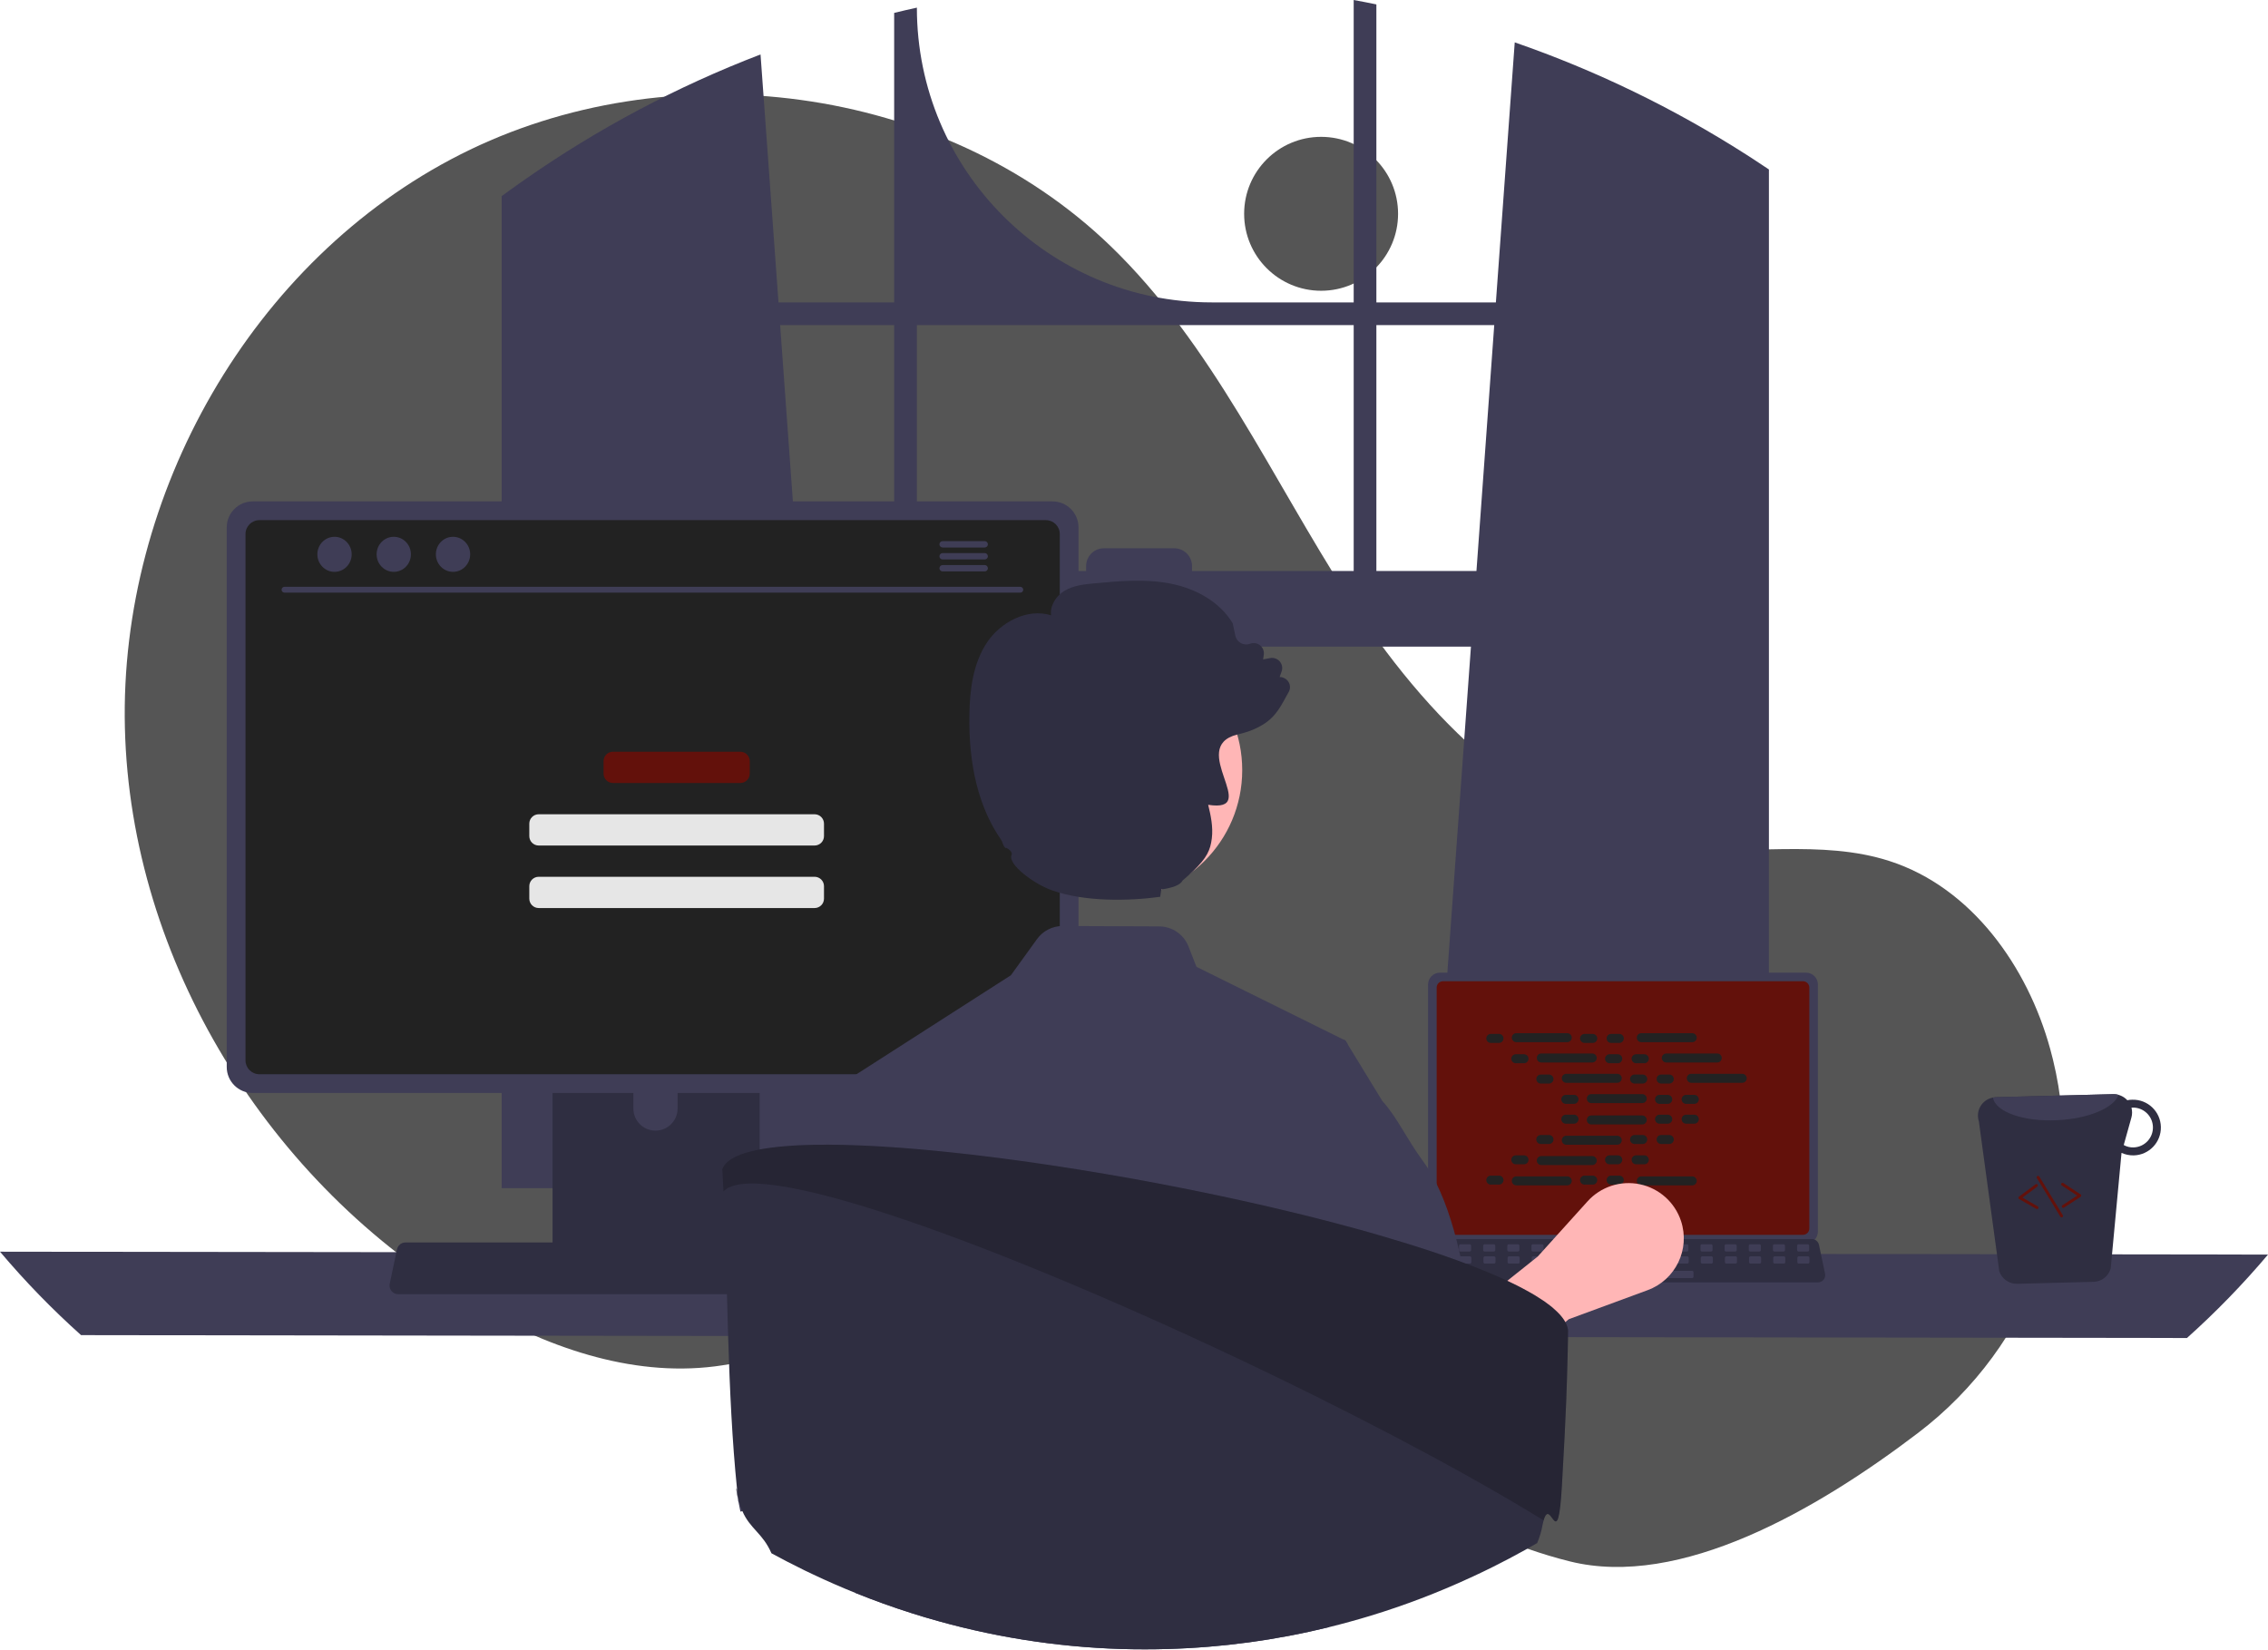
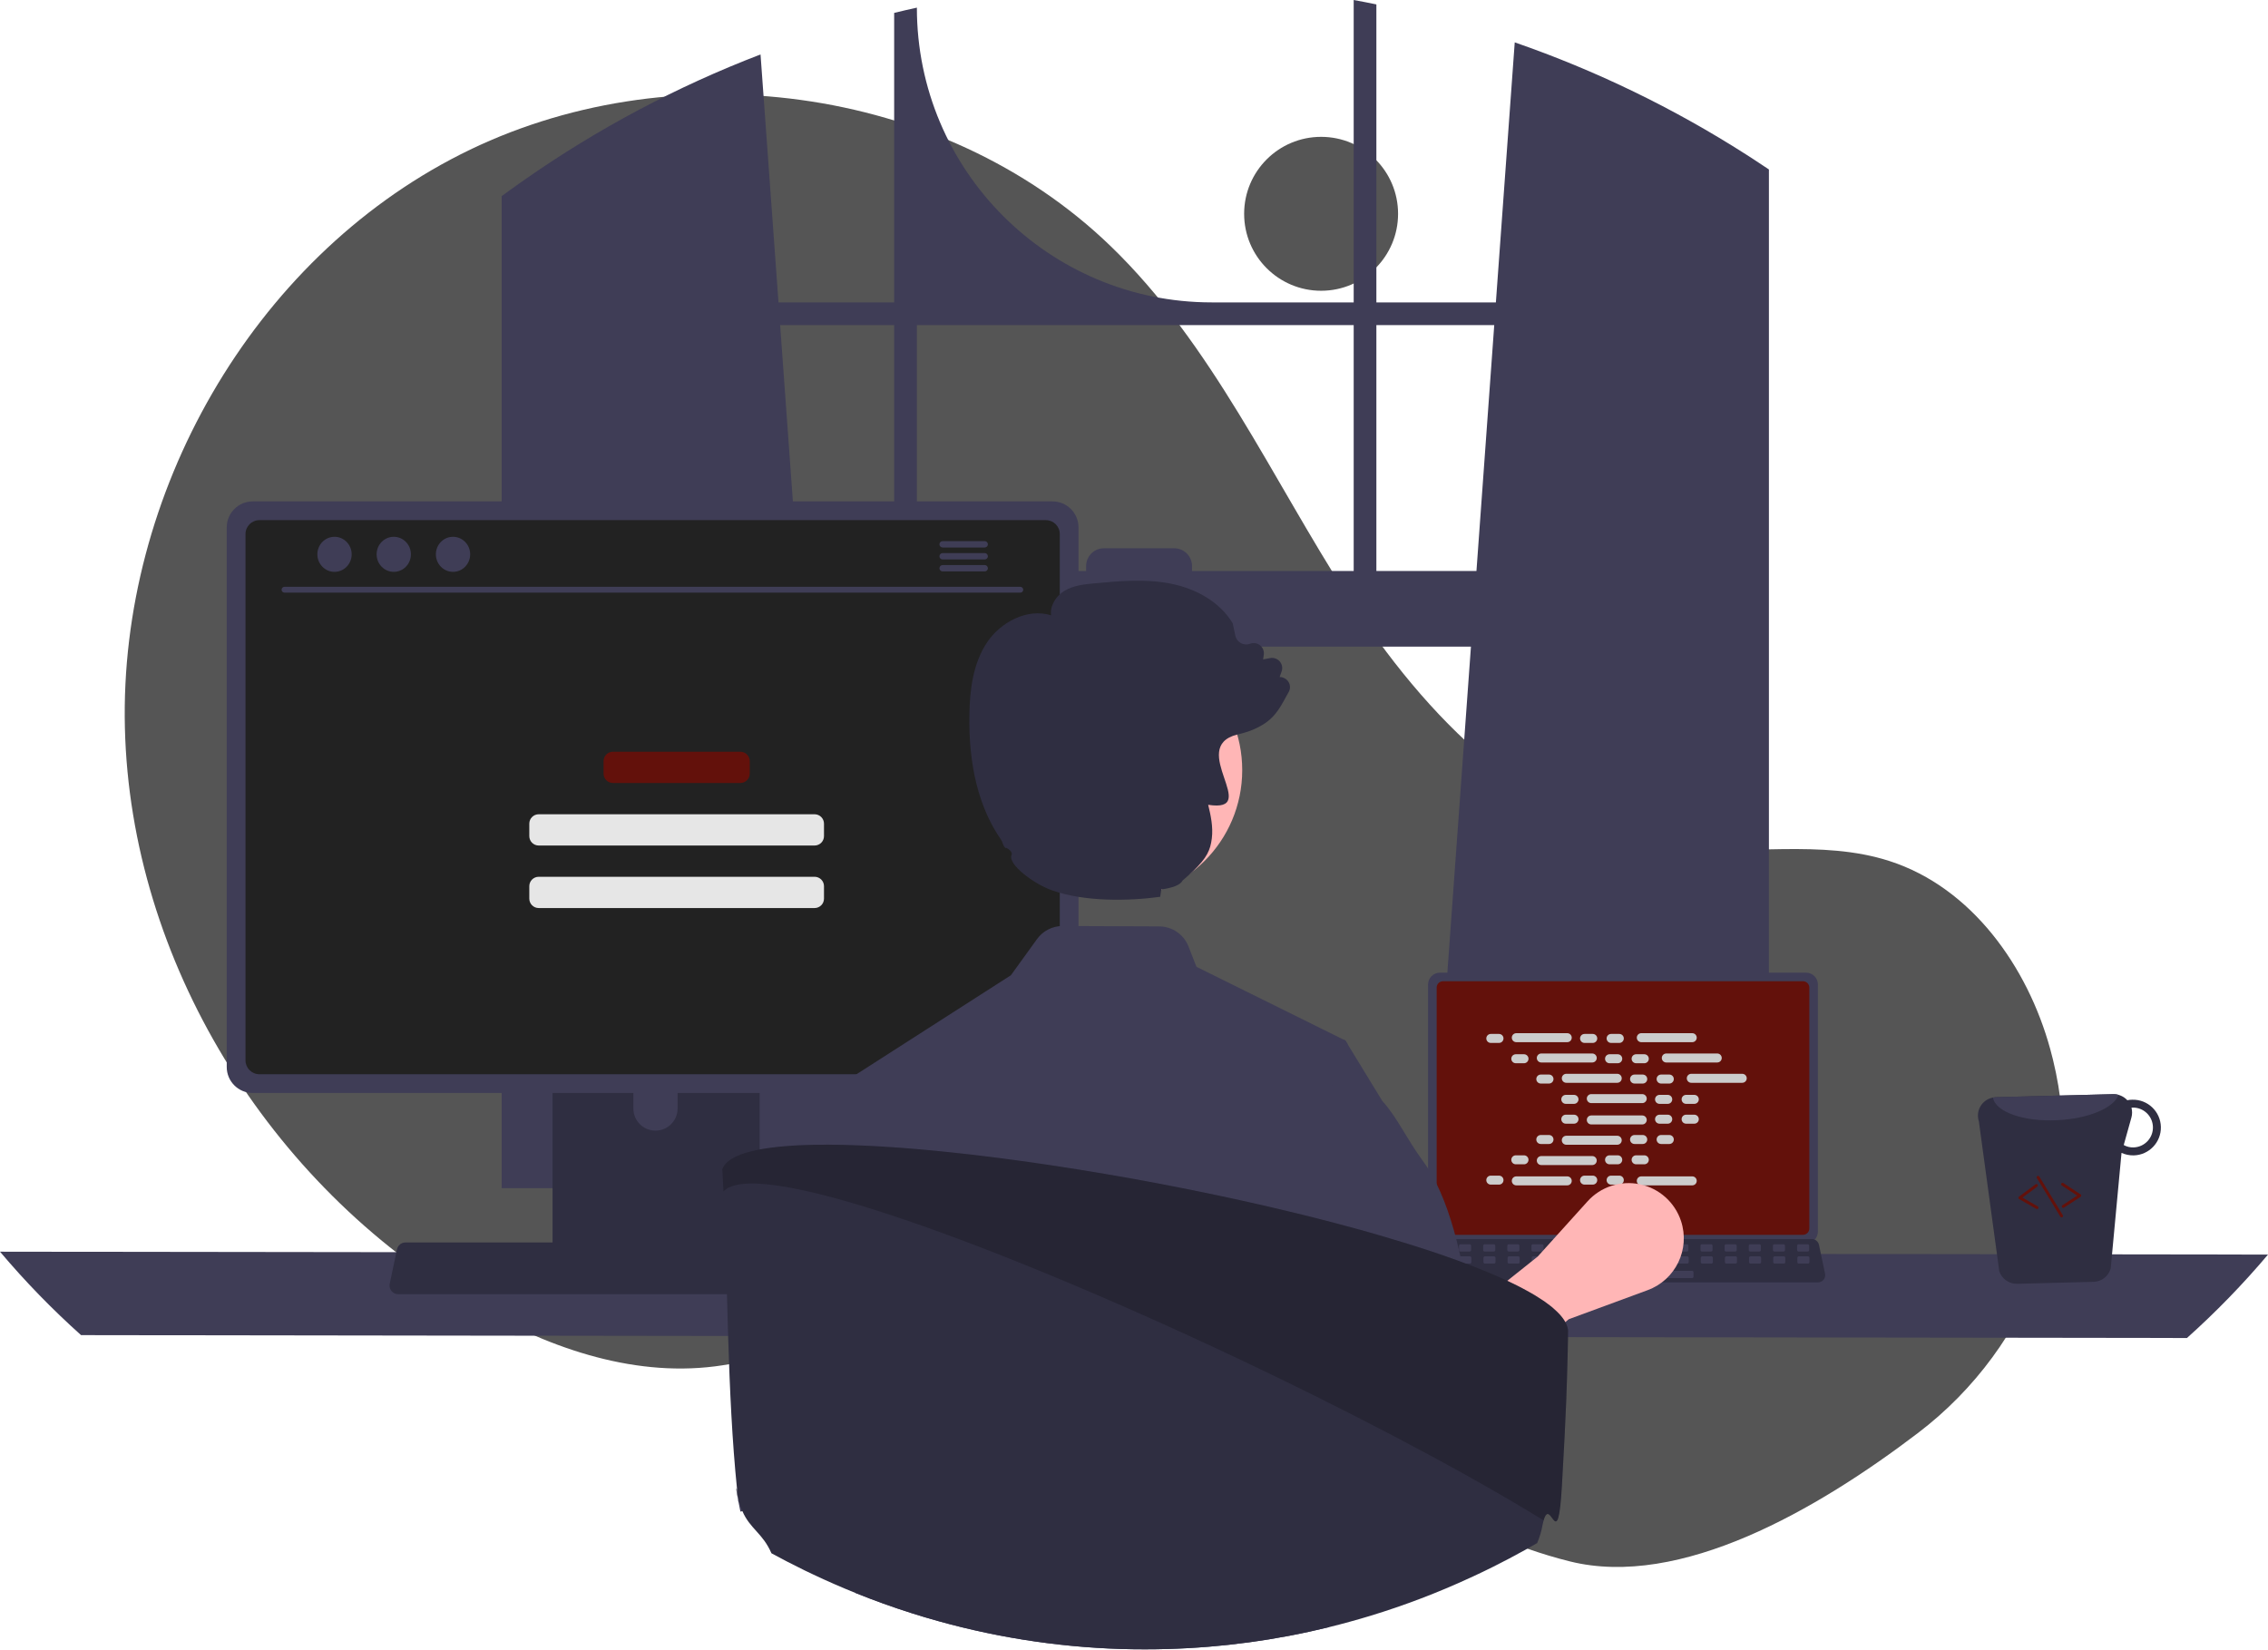
<svg xmlns="http://www.w3.org/2000/svg" data-name="Layer 1" width="786.82" height="572.258" viewBox="0 0 786.82 572.258">
  <circle cx="458.321" cy="74.182" r="26.701" fill="#555555" />
  <path d="M872.038,661.023c39.688-30.229,58.644-81.025,46.776-129.482q-.442-1.806-.934-3.604c-7.867-28.763-27.332-56.101-55.7-65.291-23.82-7.717-49.82-1.783-74.669-4.851-48.781-6.024-86.601-45.494-113.211-86.819-26.611-41.325-47.062-87.583-82.422-121.724-58.285-56.275-153.362-68.391-225.627-31.76C293.987,254.121,247.955,335.391,249.918,416.386c1.963,80.995,50.046,158.432,119.875,199.517,25.652,15.093,55.321,25.785,84.848,22.044,25.62-3.246,48.899-17.013,74.399-21.1,40.091-6.426,79.927,11.701,114.603,32.824,34.676,21.123,68.17,46.16,107.574,55.952C789.478,715.131,836.881,687.801,872.038,661.023Z" transform="translate(-206.59 -163.8711)" fill="#555555" />
  <path d="M815.016,219.191c-.87-.58-1.75-1.13-2.62-1.69a380.24,380.24,0,0,0-80.31-38.93l-6.54,90.22h-41.46v-103.39c-2.61-.54-5.24-1.05-7.87-1.53v104.92H626.946A102.27,102.27,0,0,1,524.676,166.521v-0c-2.64.57-5.26,1.18-7.88,1.83v100.44h-40.13l-6.23-86.03a380.858,380.858,0,0,0-81.94,43.53c-.44.3-.88.61-1.31.91-2.21,1.55-4.39,3.13-6.56,4.73v344.19h118.27l-2.09-28.95-11.5-158.95h231.59l-11.5,158.95-2.09,28.95h116.96v-353.45Q817.656,220.901,815.016,219.191Zm-298.22,142.78h-33.39l-6.17-85.3h39.56Zm159.42,0h-56.08v-1.69a6.18,6.18,0,0,0-6.19-6.18h-24.38a6.178,6.178,0,0,0-6.18,6.18v1.69h-58.71v-85.3h151.54Zm7.87,0v-85.3h40.89l-6.17,85.3Z" transform="translate(-206.59 -163.8711)" fill="#3f3d56" />
  <path d="M206.59,598.162a289.003,289.003,0,0,0,28.12,28.95l730.58,1a289.003,289.003,0,0,0,28.12-28.95Z" transform="translate(-206.59 -163.8711)" fill="#3f3d56" />
  <path d="M702.02,505.462v85.704a4.122,4.122,0,0,0,4.119,4.119H833.143a4.122,4.122,0,0,0,4.119-4.119v-85.704a4.124,4.124,0,0,0-4.119-4.115H706.139A4.124,4.124,0,0,0,702.02,505.462Z" transform="translate(-206.59 -163.8711)" fill="#3f3d56" />
  <path d="M704.999,506.529V590.109a2.205,2.205,0,0,0,2.201,2.201H832.086a2.205,2.205,0,0,0,2.201-2.201V506.529a2.206,2.206,0,0,0-2.201-2.206H707.201A2.206,2.206,0,0,0,704.999,506.529Z" transform="translate(-206.59 -163.8711)" fill="#63110b" />
  <path d="M699.364,607.881a2.47,2.47,0,0,0,1.943.93H837.299a2.502,2.502,0,0,0,2.446-3.016l-2.111-10.027a2.507,2.507,0,0,0-1.558-1.818,2.425,2.425,0,0,0-.888-.168H703.41a2.424,2.424,0,0,0-.888.168,2.507,2.507,0,0,0-1.558,1.818l-2.111,10.027A2.501,2.501,0,0,0,699.364,607.881Z" transform="translate(-206.59 -163.8711)" fill="#2f2e41" />
  <rect x="830.034" y="595.588" width="4.188" height="2.513" rx="0.488" transform="translate(1457.666 1029.819) rotate(-180)" fill="#3f3d56" />
  <rect x="821.657" y="595.588" width="4.188" height="2.513" rx="0.488" transform="translate(1440.912 1029.819) rotate(-180)" fill="#3f3d56" />
  <rect x="813.28" y="595.588" width="4.188" height="2.513" rx="0.488" transform="translate(1424.158 1029.819) rotate(-180)" fill="#3f3d56" />
  <rect x="804.903" y="595.588" width="4.188" height="2.513" rx="0.488" transform="translate(1407.404 1029.819) rotate(-180)" fill="#3f3d56" />
  <rect x="796.526" y="595.588" width="4.188" height="2.513" rx="0.488" transform="translate(1390.65 1029.819) rotate(-180)" fill="#3f3d56" />
  <rect x="788.149" y="595.588" width="4.188" height="2.513" rx="0.488" transform="translate(1373.896 1029.819) rotate(-180)" fill="#3f3d56" />
  <rect x="779.772" y="595.588" width="4.188" height="2.513" rx="0.488" transform="translate(1357.142 1029.819) rotate(-180)" fill="#3f3d56" />
  <rect x="771.395" y="595.588" width="4.188" height="2.513" rx="0.488" transform="translate(1340.388 1029.819) rotate(-180)" fill="#3f3d56" />
  <rect x="763.018" y="595.588" width="4.188" height="2.513" rx="0.488" transform="translate(1323.634 1029.819) rotate(-180)" fill="#3f3d56" />
  <rect x="754.641" y="595.588" width="4.188" height="2.513" rx="0.488" transform="translate(1306.88 1029.819) rotate(-180)" fill="#3f3d56" />
  <rect x="746.264" y="595.588" width="4.188" height="2.513" rx="0.488" transform="translate(1290.126 1029.819) rotate(-180)" fill="#3f3d56" />
  <rect x="737.887" y="595.588" width="4.188" height="2.513" rx="0.488" transform="translate(1273.372 1029.819) rotate(-180)" fill="#3f3d56" />
  <rect x="729.51" y="595.588" width="4.188" height="2.513" rx="0.488" transform="translate(1256.618 1029.819) rotate(-180)" fill="#3f3d56" />
  <rect x="721.133" y="595.588" width="4.188" height="2.513" rx="0.488" transform="translate(1239.865 1029.819) rotate(-180)" fill="#3f3d56" />
  <rect x="712.756" y="595.588" width="4.188" height="2.513" rx="0.488" transform="translate(1223.111 1029.819) rotate(-180)" fill="#3f3d56" />
  <rect x="704.379" y="595.588" width="4.188" height="2.513" rx="0.488" transform="translate(1206.357 1029.819) rotate(-180)" fill="#3f3d56" />
  <rect x="830.133" y="599.777" width="4.188" height="2.513" rx="0.488" transform="translate(1457.864 1038.196) rotate(-180)" fill="#3f3d56" />
  <rect x="821.756" y="599.777" width="4.188" height="2.513" rx="0.488" transform="translate(1441.11 1038.196) rotate(-180)" fill="#3f3d56" />
  <rect x="813.379" y="599.777" width="4.188" height="2.513" rx="0.488" transform="translate(1424.356 1038.196) rotate(-180)" fill="#3f3d56" />
  <rect x="805.002" y="599.777" width="4.188" height="2.513" rx="0.488" transform="translate(1407.602 1038.196) rotate(-180)" fill="#3f3d56" />
  <rect x="796.625" y="599.777" width="4.188" height="2.513" rx="0.488" transform="translate(1390.848 1038.196) rotate(-180)" fill="#3f3d56" />
  <rect x="788.248" y="599.777" width="4.188" height="2.513" rx="0.488" transform="translate(1374.094 1038.196) rotate(-180)" fill="#3f3d56" />
  <rect x="779.871" y="599.777" width="4.188" height="2.513" rx="0.488" transform="translate(1357.34 1038.196) rotate(-180)" fill="#3f3d56" />
  <rect x="771.494" y="599.777" width="4.188" height="2.513" rx="0.488" transform="translate(1340.586 1038.196) rotate(-180)" fill="#3f3d56" />
  <rect x="763.117" y="599.777" width="4.188" height="2.513" rx="0.488" transform="translate(1323.832 1038.196) rotate(-180)" fill="#3f3d56" />
  <rect x="754.74" y="599.777" width="4.188" height="2.513" rx="0.488" transform="translate(1307.078 1038.196) rotate(-180)" fill="#3f3d56" />
  <rect x="746.363" y="599.777" width="4.188" height="2.513" rx="0.488" transform="translate(1290.324 1038.196) rotate(-180)" fill="#3f3d56" />
  <rect x="737.986" y="599.777" width="4.188" height="2.513" rx="0.488" transform="translate(1273.57 1038.196) rotate(-180)" fill="#3f3d56" />
  <rect x="729.609" y="599.777" width="4.188" height="2.513" rx="0.488" transform="translate(1256.816 1038.196) rotate(-180)" fill="#3f3d56" />
  <rect x="721.232" y="599.777" width="4.188" height="2.513" rx="0.488" transform="translate(1240.062 1038.196) rotate(-180)" fill="#3f3d56" />
  <rect x="712.855" y="599.777" width="4.188" height="2.513" rx="0.488" transform="translate(1223.309 1038.196) rotate(-180)" fill="#3f3d56" />
  <rect x="704.478" y="599.777" width="4.188" height="2.513" rx="0.488" transform="translate(1206.555 1038.196) rotate(-180)" fill="#3f3d56" />
  <rect x="760.604" y="604.803" width="33.508" height="2.513" rx="0.488" transform="translate(1348.126 1048.248) rotate(-180)" fill="#3f3d56" />
-   <rect x="515.631" y="358.737" width="5.966" height="3.122" rx="1.561" fill="#222222" />
-   <rect x="548.154" y="358.737" width="5.966" height="3.122" rx="1.561" fill="#222222" />
-   <rect x="557.369" y="358.737" width="5.966" height="3.122" rx="1.561" fill="#222222" />
-   <rect x="524.477" y="358.477" width="20.796" height="3.122" rx="1.561" fill="#222222" />
-   <rect x="567.841" y="358.477" width="20.796" height="3.122" rx="1.561" fill="#222222" />
-   <rect x="524.304" y="365.784" width="5.966" height="3.122" rx="1.561" fill="#222222" />
-   <rect x="556.827" y="365.784" width="5.966" height="3.122" rx="1.561" fill="#222222" />
-   <rect x="566.042" y="365.784" width="5.966" height="3.122" rx="1.561" fill="#222222" />
-   <rect x="533.15" y="365.523" width="20.796" height="3.122" rx="1.561" fill="#222222" />
-   <rect x="576.514" y="365.523" width="20.796" height="3.122" rx="1.561" fill="#222222" />
-   <rect x="532.977" y="372.83" width="5.966" height="3.122" rx="1.561" fill="#222222" />
-   <rect x="565.5" y="372.83" width="5.966" height="3.122" rx="1.561" fill="#222222" />
-   <rect x="574.715" y="372.83" width="5.966" height="3.122" rx="1.561" fill="#222222" />
-   <rect x="541.823" y="372.57" width="20.796" height="3.122" rx="1.561" fill="#222222" />
-   <rect x="585.187" y="372.57" width="20.796" height="3.122" rx="1.561" fill="#222222" />
-   <rect x="541.649" y="379.877" width="5.966" height="3.122" rx="1.561" fill="#222222" />
-   <rect x="574.172" y="379.877" width="5.966" height="3.122" rx="1.561" fill="#222222" />
-   <rect x="583.387" y="379.877" width="5.966" height="3.122" rx="1.561" fill="#222222" />
-   <rect x="550.496" y="379.617" width="20.796" height="3.122" rx="1.561" fill="#222222" />
-   <rect x="548.154" y="407.898" width="5.966" height="3.122" rx="1.561" fill="#222222" />
-   <rect x="557.369" y="407.898" width="5.966" height="3.122" rx="1.561" fill="#222222" />
-   <rect x="567.841" y="408.158" width="20.796" height="3.122" rx="1.561" fill="#222222" />
-   <rect x="515.631" y="407.898" width="5.966" height="3.122" rx="1.561" fill="#222222" />
-   <rect x="524.477" y="408.158" width="20.796" height="3.122" rx="1.561" fill="#222222" />
-   <rect x="524.304" y="400.851" width="5.966" height="3.122" rx="1.561" fill="#222222" />
-   <rect x="556.827" y="400.851" width="5.966" height="3.122" rx="1.561" fill="#222222" />
-   <rect x="566.042" y="400.851" width="5.966" height="3.122" rx="1.561" fill="#222222" />
-   <rect x="533.15" y="401.111" width="20.796" height="3.122" rx="1.561" fill="#222222" />
-   <rect x="532.977" y="393.804" width="5.966" height="3.122" rx="1.561" fill="#222222" />
-   <rect x="565.5" y="393.804" width="5.966" height="3.122" rx="1.561" fill="#222222" />
-   <rect x="574.715" y="393.804" width="5.966" height="3.122" rx="1.561" fill="#222222" />
-   <rect x="541.823" y="394.064" width="20.796" height="3.122" rx="1.561" fill="#222222" />
-   <rect x="541.649" y="386.758" width="5.966" height="3.122" rx="1.561" fill="#222222" />
-   <rect x="574.172" y="386.758" width="5.966" height="3.122" rx="1.561" fill="#222222" />
-   <rect x="583.387" y="386.758" width="5.966" height="3.122" rx="1.561" fill="#222222" />
-   <rect x="550.496" y="387.018" width="20.796" height="3.122" rx="1.561" fill="#222222" />
+   <rect x="515.631" y="358.737" width="5.966" height="3.122" rx="1.561" fill="#ccc" />
+   <rect x="548.154" y="358.737" width="5.966" height="3.122" rx="1.561" fill="#ccc" />
+   <rect x="557.369" y="358.737" width="5.966" height="3.122" rx="1.561" fill="#ccc" />
+   <rect x="524.477" y="358.477" width="20.796" height="3.122" rx="1.561" fill="#ccc" />
+   <rect x="567.841" y="358.477" width="20.796" height="3.122" rx="1.561" fill="#ccc" />
+   <rect x="524.304" y="365.784" width="5.966" height="3.122" rx="1.561" fill="#ccc" />
+   <rect x="556.827" y="365.784" width="5.966" height="3.122" rx="1.561" fill="#ccc" />
+   <rect x="566.042" y="365.784" width="5.966" height="3.122" rx="1.561" fill="#ccc" />
+   <rect x="533.15" y="365.523" width="20.796" height="3.122" rx="1.561" fill="#ccc" />
+   <rect x="576.514" y="365.523" width="20.796" height="3.122" rx="1.561" fill="#ccc" />
+   <rect x="532.977" y="372.83" width="5.966" height="3.122" rx="1.561" fill="#ccc" />
+   <rect x="565.5" y="372.83" width="5.966" height="3.122" rx="1.561" fill="#ccc" />
+   <rect x="574.715" y="372.83" width="5.966" height="3.122" rx="1.561" fill="#ccc" />
+   <rect x="541.823" y="372.57" width="20.796" height="3.122" rx="1.561" fill="#ccc" />
+   <rect x="585.187" y="372.57" width="20.796" height="3.122" rx="1.561" fill="#ccc" />
+   <rect x="541.649" y="379.877" width="5.966" height="3.122" rx="1.561" fill="#ccc" />
+   <rect x="574.172" y="379.877" width="5.966" height="3.122" rx="1.561" fill="#ccc" />
+   <rect x="583.387" y="379.877" width="5.966" height="3.122" rx="1.561" fill="#ccc" />
+   <rect x="550.496" y="379.617" width="20.796" height="3.122" rx="1.561" fill="#ccc" />
+   <rect x="548.154" y="407.898" width="5.966" height="3.122" rx="1.561" fill="#ccc" />
+   <rect x="557.369" y="407.898" width="5.966" height="3.122" rx="1.561" fill="#ccc" />
+   <rect x="567.841" y="408.158" width="20.796" height="3.122" rx="1.561" fill="#ccc" />
+   <rect x="515.631" y="407.898" width="5.966" height="3.122" rx="1.561" fill="#ccc" />
+   <rect x="524.477" y="408.158" width="20.796" height="3.122" rx="1.561" fill="#ccc" />
+   <rect x="524.304" y="400.851" width="5.966" height="3.122" rx="1.561" fill="#ccc" />
+   <rect x="556.827" y="400.851" width="5.966" height="3.122" rx="1.561" fill="#ccc" />
+   <rect x="566.042" y="400.851" width="5.966" height="3.122" rx="1.561" fill="#ccc" />
+   <rect x="533.15" y="401.111" width="20.796" height="3.122" rx="1.561" fill="#ccc" />
+   <rect x="532.977" y="393.804" width="5.966" height="3.122" rx="1.561" fill="#ccc" />
+   <rect x="565.5" y="393.804" width="5.966" height="3.122" rx="1.561" fill="#ccc" />
+   <rect x="574.715" y="393.804" width="5.966" height="3.122" rx="1.561" fill="#ccc" />
+   <rect x="541.823" y="394.064" width="20.796" height="3.122" rx="1.561" fill="#ccc" />
+   <rect x="541.649" y="386.758" width="5.966" height="3.122" rx="1.561" fill="#ccc" />
+   <rect x="574.172" y="386.758" width="5.966" height="3.122" rx="1.561" fill="#ccc" />
+   <rect x="583.387" y="386.758" width="5.966" height="3.122" rx="1.561" fill="#ccc" />
+   <rect x="550.496" y="387.018" width="20.796" height="3.122" rx="1.561" fill="#ccc" />
  <path d="M711.507,654.353l-13.35-21.102,41.902-33.403,17.295-19.161a19.161,19.161,0,0,1,32.418,6.828h0a19.161,19.161,0,0,1-11.57,23.991l-27.349,10.075Z" transform="translate(-206.59 -163.8711)" fill="#ffb6b6" />
  <path d="M398.28,501.352v102.56h71.85v-102.56a3.448,3.448,0,0,0-2.43-3.3,3.175,3.175,0,0,0-1.03-.16H401.75A3.463,3.463,0,0,0,398.28,501.352Zm28.04,35.24a7.67,7.67,0,0,1,15.34,0v11.9a7.67,7.67,0,0,1-15.34,0Z" transform="translate(-206.59 -163.8711)" fill="#2f2e41" />
  <path d="M398.06,600.632v9.89a1.946,1.946,0,0,0,1.93,1.94h68.43a1.94,1.94,0,0,0,1.93-1.94v-9.89Z" transform="translate(-206.59 -163.8711)" fill="#3f3d56" />
  <path d="M285.25,346.832V534.092a9.007,9.007,0,0,0,9,9h277.5a9.007,9.007,0,0,0,9-9V346.832a9.011,9.011,0,0,0-9-8.99H294.25A9.012,9.012,0,0,0,285.25,346.832Z" transform="translate(-206.59 -163.8711)" fill="#3f3d56" />
  <path d="M291.76,349.162v182.62a4.818,4.818,0,0,0,4.81,4.81H569.44a4.818,4.818,0,0,0,4.81-4.81v-182.62a4.82,4.82,0,0,0-4.81-4.82H296.57A4.821,4.821,0,0,0,291.76,349.162Z" transform="translate(-206.59 -163.8711)" fill="#222222" />
  <path d="M342.4,611.792a2.948,2.948,0,0,0,2.32,1.11h162.34a2.987,2.987,0,0,0,2.92-3.6l-2.52-11.97a2.993,2.993,0,0,0-1.86-2.17,2.895,2.895,0,0,0-1.06-.2H347.23a2.894,2.894,0,0,0-1.06.2,2.992,2.992,0,0,0-1.86,2.17l-2.52,11.97A2.985,2.985,0,0,0,342.4,611.792Z" transform="translate(-206.59 -163.8711)" fill="#2f2e41" />
  <path d="M560.585,369.499H305.261a1.016,1.016,0,0,1,0-2.031H560.585a1.016,1.016,0,0,1,0,2.031Z" transform="translate(-206.59 -163.8711)" fill="#3f3d56" />
  <ellipse cx="116.051" cy="192.33" rx="5.95" ry="6.083" fill="#3f3d56" />
  <ellipse cx="136.607" cy="192.33" rx="5.95" ry="6.083" fill="#3f3d56" />
  <ellipse cx="157.163" cy="192.33" rx="5.95" ry="6.083" fill="#3f3d56" />
  <path d="M548.206,351.622h-14.6a1.105,1.105,0,0,0,0,2.21h14.6a1.105,1.105,0,0,0,0-2.21Z" transform="translate(-206.59 -163.8711)" fill="#3f3d56" />
  <path d="M548.206,355.772h-14.6a1.105,1.105,0,0,0,0,2.21h14.6a1.105,1.105,0,0,0,0-2.21Z" transform="translate(-206.59 -163.8711)" fill="#3f3d56" />
  <path d="M548.206,359.922h-14.6a1.105,1.105,0,0,0,0,2.21h14.6a1.105,1.105,0,0,0,0-2.21Z" transform="translate(-206.59 -163.8711)" fill="#3f3d56" />
  <path d="M900.186,604.972a6.416,6.416,0,0,0,6.183,4.331l26.492-.682a6.329,6.329,0,0,0,5.981-4.657l3.749-40.087a9.794,9.794,0,0,0,4.238.871,9.661,9.661,0,1,0-.485-19.317,8.184,8.184,0,0,0-1.736.181,6.548,6.548,0,0,0-4.874-2.103l-40.751,1.052a5.853,5.853,0,0,0-1.005.125,6.365,6.365,0,0,0-4.873,8.265Zm43.173-43.817,2.668-9.553a6.506,6.506,0,0,0,.02-3.375c.129-0.0.244-.062.373-.062a6.91,6.91,0,0,1,.324,13.817A6.505,6.505,0,0,1,943.359,561.156Z" transform="translate(-206.59 -163.8711)" fill="#2f2e41" />
  <path d="M897.978,544.686c.868,4.964,10.629,8.454,22.366,7.847,10.793-.497,19.617-4.287,21.234-8.778a6.025,6.025,0,0,0-1.844-.246l-40.751,1.052A5.853,5.853,0,0,0,897.978,544.686Z" transform="translate(-206.59 -163.8711)" fill="#3f3d56" />
  <path d="M922.494,582.944a.497.497,0,0,0,.151-.066l5.753-3.766a.499.499,0,0,0,0-.836l-5.98-3.917a.5.5,0,1,0-.548.836l5.341,3.498-5.114,3.348a.5.5,0,0,0,.396.903Z" transform="translate(-206.59 -163.8711)" fill="#63110b" />
  <path d="M913.408,583.363a.5.5,0,0,0,.126-.918l-5.303-3.04,5.126-3.807a.5.5,0,1,0-.596-.802l-5.739,4.263a.5.5,0,0,0,.049.835l5.965,3.42A.5.5,0,0,0,913.408,583.363Z" transform="translate(-206.59 -163.8711)" fill="#63110b" />
  <path d="M921.922,586.244a.482.482,0,0,0,.137-.058.5.5,0,0,0,.168-.687l-8.155-13.408a.5.5,0,0,0-.854.521l8.155,13.408A.5.5,0,0,0,921.922,586.244Z" transform="translate(-206.59 -163.8711)" fill="#63110b" />
  <rect x="209.385" y="260.827" width="50.719" height="10.846" rx="3.264" fill="#63110b" />
  <rect x="183.626" y="282.519" width="102.236" height="10.846" rx="3.264" fill="#e6e6e6" />
  <rect x="183.626" y="304.21" width="102.236" height="10.846" rx="3.264" fill="#e6e6e6" />
  <path d="M497.301,540.717l.217.684.011.023,6.525,19.838,7.506,22.861,14.123,42.961.137,6.673v.023l1.049,53.684-2.909,7.278,3.274,11.932s-1.506-18.037-9.582-7.679c-4.574,5.886-9.925,11.91-14.317,17.556q9.6,3.884,19.507,7.027c1.426.456,2.863.89,4.301,1.323q.462.137.924.274a266.863,266.863,0,0,0,67.351,10.826c1.186.034,2.35.057,3.479.08.399.011.787.023,1.175.023,1.278.011,2.544.023,3.822.023q3.867,0,7.7-.114a266.853,266.853,0,0,0,56.091-7.586c-.125-7.586-.468-16.45-.958-25.918-.228-4.643-5.35-9.674-5.658-14.533-.217-3.65,4.381-7.084,4.141-10.792-1.551-22.827-3.491-14.064-4.928-30.229q-.222-2.379-.411-4.552c-.924-10.381-1.563-16.872-1.563-16.872l6.137-38.683,9.639-60.734-.742-1.221-.833-.411-50.844-25.165-2.761-7.073a10.979,10.979,0,0,0-10.141-6.947l-33.493-.137a10.931,10.931,0,0,0-8.909,4.529l-9.069,12.56Z" transform="translate(-206.59 -163.8711)" fill="#3f3d56" />
  <path d="M533.407,617.525,525.82,633.758l-5.179,11.088-8.909,46.646-4.46,4.734L503.45,679.467l-39.998,8.881c-1.312-7.29-.351.247-1.161-7.75.228-.228.468-.456.707-.685.639-.593,1.175-1.152,1.164-1.688-.456-27.584.913-74.526,12.343-102.966a60.053,60.053,0,0,1,7.027-13.107c.228-.308.445-.616.662-.924,5.27-7.381,8.601-14.647,13.324-19.815v-.011a.53.53,0,0,0,.08-.08.157.157,0,0,0,.046-.034l32.443-17.203,1.392,39.105.992,28.109Z" transform="translate(-206.59 -163.8711)" fill="#3f3d56" />
  <path d="M650.391,622.135l9.476,20.275,3.307,7.061,8.907,46.642,4.446,4.723,3.83-16.755,1.8-.369,32.459-6.722,9.461,30.046a17.984,17.984,0,0,0-3.261-22.506c-.646-.585-1.184-1.154-1.169-1.692.538-32.443-1.446-91.684-19.367-116.066-5.692-7.738-9.107-15.445-14.076-20.829-.015-.015-.015-.031-.031-.031L674.081,526.114l-.738-1.215-.831-.415Z" transform="translate(-206.59 -163.8711)" fill="#3f3d56" />
  <circle id="a657ec4b-47ce-4d2a-9c58-81a811696ca9" data-name="Ellipse 5" cx="386.397" cy="267.201" r="44.558" fill="#ffb6b6" />
  <path d="M653.212,399.948a3.759,3.759,0,0,0-2.69-1.19l.67-1.86a3.528,3.528,0,0,0-3.96-4.7l-2.44.47.23-1.63a3.534,3.534,0,0,0-4.73-3.82,3.766,3.766,0,0,1-3.24-.23,3.846,3.846,0,0,1-1.92-2.61l-.85-4.1-.09-.22c-4.14-6.9-12.1-11.92-21.84-13.76-8.67-1.65-17.56-.81-26.13-.02-3.4.32-7.24.68-10.44,2.64-2.72,1.68-5.02,5.04-4.55,8.43-8.45-2.59-17.51,2.58-22,9.1-5.32,7.76-6.19,17.48-6.33,25.08-.38,17.98,3.33,32.69,11,43.73.56.8.7,2.47,1.81,3.03l-.23-.37c1.24.62,2.5,1.62,2.03,2.69-1.35,3.08,7.62,9.89,13.94,12.14,11.53,4.11,26.86,3.76,37.64,2.28l.38-2.55c3.89-.53,6.63-1.54,7.4-3.12,1.36-1.16,2.52-2.2,3.53-3.16l.01-.01c.02-.02.06-.05.08-.07,4.87-4.67,6-7.33,6.51-11.38.49-3.97-.38-8-1.27-11.63,18.74,2.9-7.38-19.96,10.08-24.38a5.434,5.434,0,0,1,.61-.15c.51-.12,1.02-.24,1.51-.38a26.448,26.448,0,0,0,6.72-2.87c4.88-2.97,6.49-6.91,9.01-11.35A3.427,3.427,0,0,0,653.212,399.948Z" transform="translate(-206.59 -163.8711)" fill="#2f2e41" />
  <path d="M750.582,625.308c-.01,1.75-.03,4.2-.11,7.23q-.015.63-.03,1.29c-.13,5.57-.26,10.24-.47,15.43-.01.36-.02.71-.04,1.07-.28,7.24-.72,15.67-1.48,29.02-1.41,24.66-3.87,3.39-6.34,12.04-.12.43-.25.94-.37,1.54a27.916,27.916,0,0,1-1.88,6.33c-1.31.78-2.66,1.53-3.99,2.28-3.79,2.11-7.64,4.14-11.52,6.07-2.18,1.08-4.37,2.14-6.57,3.16-.35.16-.69.32-1.03.47a270.887,270.887,0,0,1-34.75,13.26c-2.32.7-4.63,1.38-6.97,2.01-2.44.68-4.88,1.32-7.35,1.92a266.893,266.893,0,0,1-56.09,7.59c-2.55.08-5.12.11-7.7.11-1.28,0-2.54-.01-3.82-.02-.39,0-.78-.01-1.17-.02-1.13-.03-2.3-.05-3.48-.08a266.663,266.663,0,0,1-67.35-10.83l-.93-.27c-1.44-.44-2.87-.87-4.3-1.33q-9.9-3.135-19.51-7.02-7.335-2.955-14.5-6.34a.339.339,0,0,1-.12-.06c-1-.46-2.01-.94-3.01-1.43-.13-.07-.27-.14-.41-.21q-5.595-2.73-11.07-5.72c-3.07-7.05-7.39-8.4-10.07-14.6a25.874,25.874,0,0,1-1.68-5.74c0-.02-.01-.04-.01-.07.28,3.72-1.19-6.6-.01-.04-.01-.12-.02-.25-.03-.4-.03-.36-.07-.8-.13-1.35-3.43-33.49-3.21-71.79-4.7-103.35q-.15-3.06-.31-5.86c-.03-.62-.07-1.23-.11-1.83.07-.18.15-.37.24-.55a1.002,1.002,0,0,1,.07-.15,1.623,1.623,0,0,1,.1-.18c.02-.03.05-.07.07-.1a.917.917,0,0,1,.05-.1c.09-.14.19-.29.3-.43.05-.06.09-.11.14-.16a.808.808,0,0,1,.12-.14.637.637,0,0,1,.11-.13c.04-.04.08-.09.13-.14a.302.302,0,0,1,.08-.08,2.033,2.033,0,0,1,.26-.25,9.624,9.624,0,0,1,1.14-.9c.14-.09.29-.18.43-.28a19.135,19.135,0,0,1,3.17-1.52c.38-.14.76-.27,1.17-.41.15-.04.29-.09.44-.14.22-.07.44-.14.67-.19,1.14-.34,2.37-.63,3.7-.9.16-.03.33-.06.5-.1.24-.05.49-.09.74-.13.34-.06.69-.12,1.04-.18,2.97-.47,6.34-.82,10.06-1.05q.525-.03,1.05-.06c.41-.02.82-.04,1.24-.06.35-.02.71-.03,1.07-.04.35-.02.71-.03,1.08-.04,1.01-.03,2.05-.06,3.11-.08,3.02-.06,6.2-.04,9.54.03,1.55.04,3.13.08,4.75.15.11,0,.21.01.31.01,1.41.05,2.83.11,4.29.19,1.02.05,2.05.1,3.08.16.97.06,1.95.12,2.94.19.77.04,1.54.1,2.32.15.66.05,1.32.1,1.98.14l.9.06c.49.04.98.07,1.48.12,1.1.09,2.2.18,3.32.27,1.11.1,2.24.2,3.37.3s2.27.21,3.41.32c.12.01.23.02.34.03,1.04.11,2.08.21,3.13.32.24.02.49.04.73.07,1.001.101,2.022.218,3.032.326.31.033.618.066.929.1.791.086,1.572.161,2.368.254,1.05.12,2.12.23,3.16.37.81.09,1.62.18,2.43.28,1.27.15,2.56.31,3.85.48.49.06.98.12,1.47.19,3.68.46,7.4.97,11.18,1.5,5.73.81,11.55,1.69,17.41,2.64q8.805,1.425,17.71,3.01c1.5.27,3,.54,4.51.82q1.02.195,2.04.39c1.16.21,2.32.43,3.48.65,1.16.22,2.32.44,3.48.67,1.38.27,2.77.54,4.15.81,9.09,1.8,18.13,3.72,26.95,5.73,1.45.33,2.9.67,4.34,1q4.32,1.005,8.56,2.04c.78.18,1.55.37,2.32.56,1.92.48,3.84.96,5.73,1.45l.33.09c1.39.34,2.75.69,4.11,1.05q4.815,1.26,9.47,2.55,3.09.855,6.11,1.73c3.01.87,5.96,1.75,8.83,2.64.71.22,1.42.44,2.12.65,2.1.65,4.17,1.31,6.18,1.97,1.6.52,3.16,1.05,4.7,1.58q2.31.795,4.53,1.59c.95.34,1.89.7,2.83,1.04,1.35.5,2.68,1,3.98,1.5.4.15.79.31,1.18.46.25.11.49.2.73.3.47.19.95.37,1.41.56.47.18.93.37,1.39.57.45.18.91.37,1.35.56.45.18.89.37,1.33.57.37.15.73.31,1.08.47.71.31,1.42.62,2.11.94.34.16.68.31,1.02.47l.78.36c.11.06.22.11.33.16.25.12.51.25.76.37.58.27,1.15.56,1.71.83.75.38,1.48.76,2.18,1.13.71.38,1.4.76,2.06,1.13.11.06.21.12.32.18.15.08.3.17.45.25.51.29,1,.59,1.49.88.96.59,1.87,1.17,2.72,1.75.19.13.37.26.56.38.63.45,1.23.89,1.79,1.34,0,.01,0,.01.01.01.19.14.37.29.55.43.15.14.31.26.46.4.52.45,1,.88,1.44,1.32a5.667,5.667,0,0,1,.42.43,1.208,1.208,0,0,1,.16.16c.2.2.38.4.55.6a.553.553,0,0,1,.07.09c.24.28.46.56.67.84.1.14.21.28.3.42.12.17.24.35.34.52.09.14.17.29.25.43a7.257,7.257,0,0,1,.54,1.13,5.241,5.241,0,0,1,.27.82A5.844,5.844,0,0,1,750.582,625.308Z" transform="translate(-206.59 -163.8711)" fill="#2f2e41" />
  <path d="M750.582,625.308c-.01,1.75-.03,4.2-.11,7.23-.01.42-.03.85-.04,1.29-.1,4.25-.25,9.5-.46,15.43-.01.36-.02.71-.04,1.07-.28,7.24-.72,15.67-1.48,29.02-1.41,24.66-3.87,3.39-6.34,12.04-6.86-4.22-14.38-8.64-22.42-13.18q-2.175-1.23-4.39-2.47c-16.08-8.97-34.04-18.37-52.79-27.68-.74-.37-1.49-.74-2.23-1.1-42.95-21.23-89.83-41.88-127.81-55.66-7.33-2.66-14.33-5.06-20.91-7.17-13.86-4.43-25.84-7.53-35.06-8.87-9.6-1.4-16.23-.9-18.91,1.99q-.15-3.06-.31-5.86-.06-.93-.12-1.83c.062-.165.142-.322.22-.48.011-.023.019-.047.03-.07a1.002,1.002,0,0,1,.07-.15,1.623,1.623,0,0,1,.1-.18,1.06,1.06,0,0,1,.12-.2c.09-.14.19-.29.3-.43a3.483,3.483,0,0,1,.26-.3.637.637,0,0,1,.11-.13c.04-.04.08-.09.13-.14a.302.302,0,0,1,.08-.08,2.033,2.033,0,0,1,.26-.25,9.624,9.624,0,0,1,1.14-.9c.14-.09.29-.18.43-.28a19.135,19.135,0,0,1,3.17-1.52c.38-.14.76-.27,1.17-.41.15-.04.29-.09.44-.14.22-.07.44-.14.67-.19,1.14-.34,2.37-.63,3.7-.9.4-.08.82-.16,1.24-.23.34-.06.69-.12,1.04-.18,2.97-.47,6.34-.82,10.06-1.05q.525-.03,1.05-.06c.41-.02.82-.04,1.24-.06.35-.02.71-.03,1.07-.04.35-.02.71-.03,1.08-.04,1.01-.03,2.05-.06,3.11-.08,3.02-.05,6.2-.03,9.54.04,1.55.03,3.13.08,4.75.15.1,0,.21.01.31.01,1.41.04,2.84.11,4.29.18,1.02.05,2.05.1,3.08.16.97.06,1.95.12,2.94.19.77.04,1.54.1,2.32.15.66.05,1.32.1,1.98.14.79.06,1.58.12,2.38.18,1.1.09,2.2.18,3.32.27,1.11.1,2.24.2,3.37.3s2.27.21,3.41.32c.12.01.23.02.34.03,1.04.11,2.08.21,3.13.32q8.73.885,17.97,2.07,5.52.705,11.18,1.51c5.73.81,11.55,1.69,17.41,2.63q8.805,1.425,17.71,3.01c1.5.27,3,.54,4.51.82q2.76.51,5.52,1.04c1.16.22,2.32.44,3.48.67,1.38.27,2.77.54,4.15.81,9.09,1.8,18.13,3.72,26.95,5.73,1.45.33,2.9.67,4.34,1q4.32,1.005,8.56,2.04c.78.19,1.55.38,2.32.57q2.895.72,5.73,1.44v.01c.11.02.22.05.33.08,1.38.35,2.75.7,4.11,1.06q4.815,1.26,9.47,2.54c2.06.58,4.1,1.15,6.11,1.73,3.01.88,5.96,1.76,8.83,2.64.71.22,1.42.44,2.12.65q3.15.99,6.18,1.97c1.6.52,3.16,1.05,4.7,1.58q2.31.795,4.53,1.59c.96.34,1.9.69,2.83,1.03,1.36.5,2.68,1,3.98,1.51.4.15.79.31,1.18.46.73.28,1.44.57,2.14.86.47.18.93.37,1.39.57.45.18.91.37,1.35.56.45.18.89.37,1.33.57.37.15.73.31,1.08.47.71.31,1.42.62,2.11.94.34.16.68.31,1.02.47l.78.36c.11.06.22.11.33.16.85.4,1.67.8,2.47,1.2.75.38,1.48.76,2.18,1.13.83.44,1.62.87,2.38,1.31.15.08.3.17.45.25.51.29,1,.59,1.49.88.96.59,1.87,1.17,2.72,1.75.84.58,1.62,1.15,2.35,1.72,0,.01,0,.01.01.01.35.28.69.56,1.01.83.52.45,1,.88,1.44,1.32a5.667,5.667,0,0,1,.42.43,1.208,1.208,0,0,1,.16.16c.21.23.42.46.62.69.24.28.46.56.67.84.1.14.21.28.3.42.12.17.24.35.34.52.09.14.17.29.25.43a7.257,7.257,0,0,1,.54,1.13,6.053,6.053,0,0,1,.27.82A5.844,5.844,0,0,1,750.582,625.308Z" transform="translate(-206.59 -163.8711)" opacity="0.2" />
</svg>
